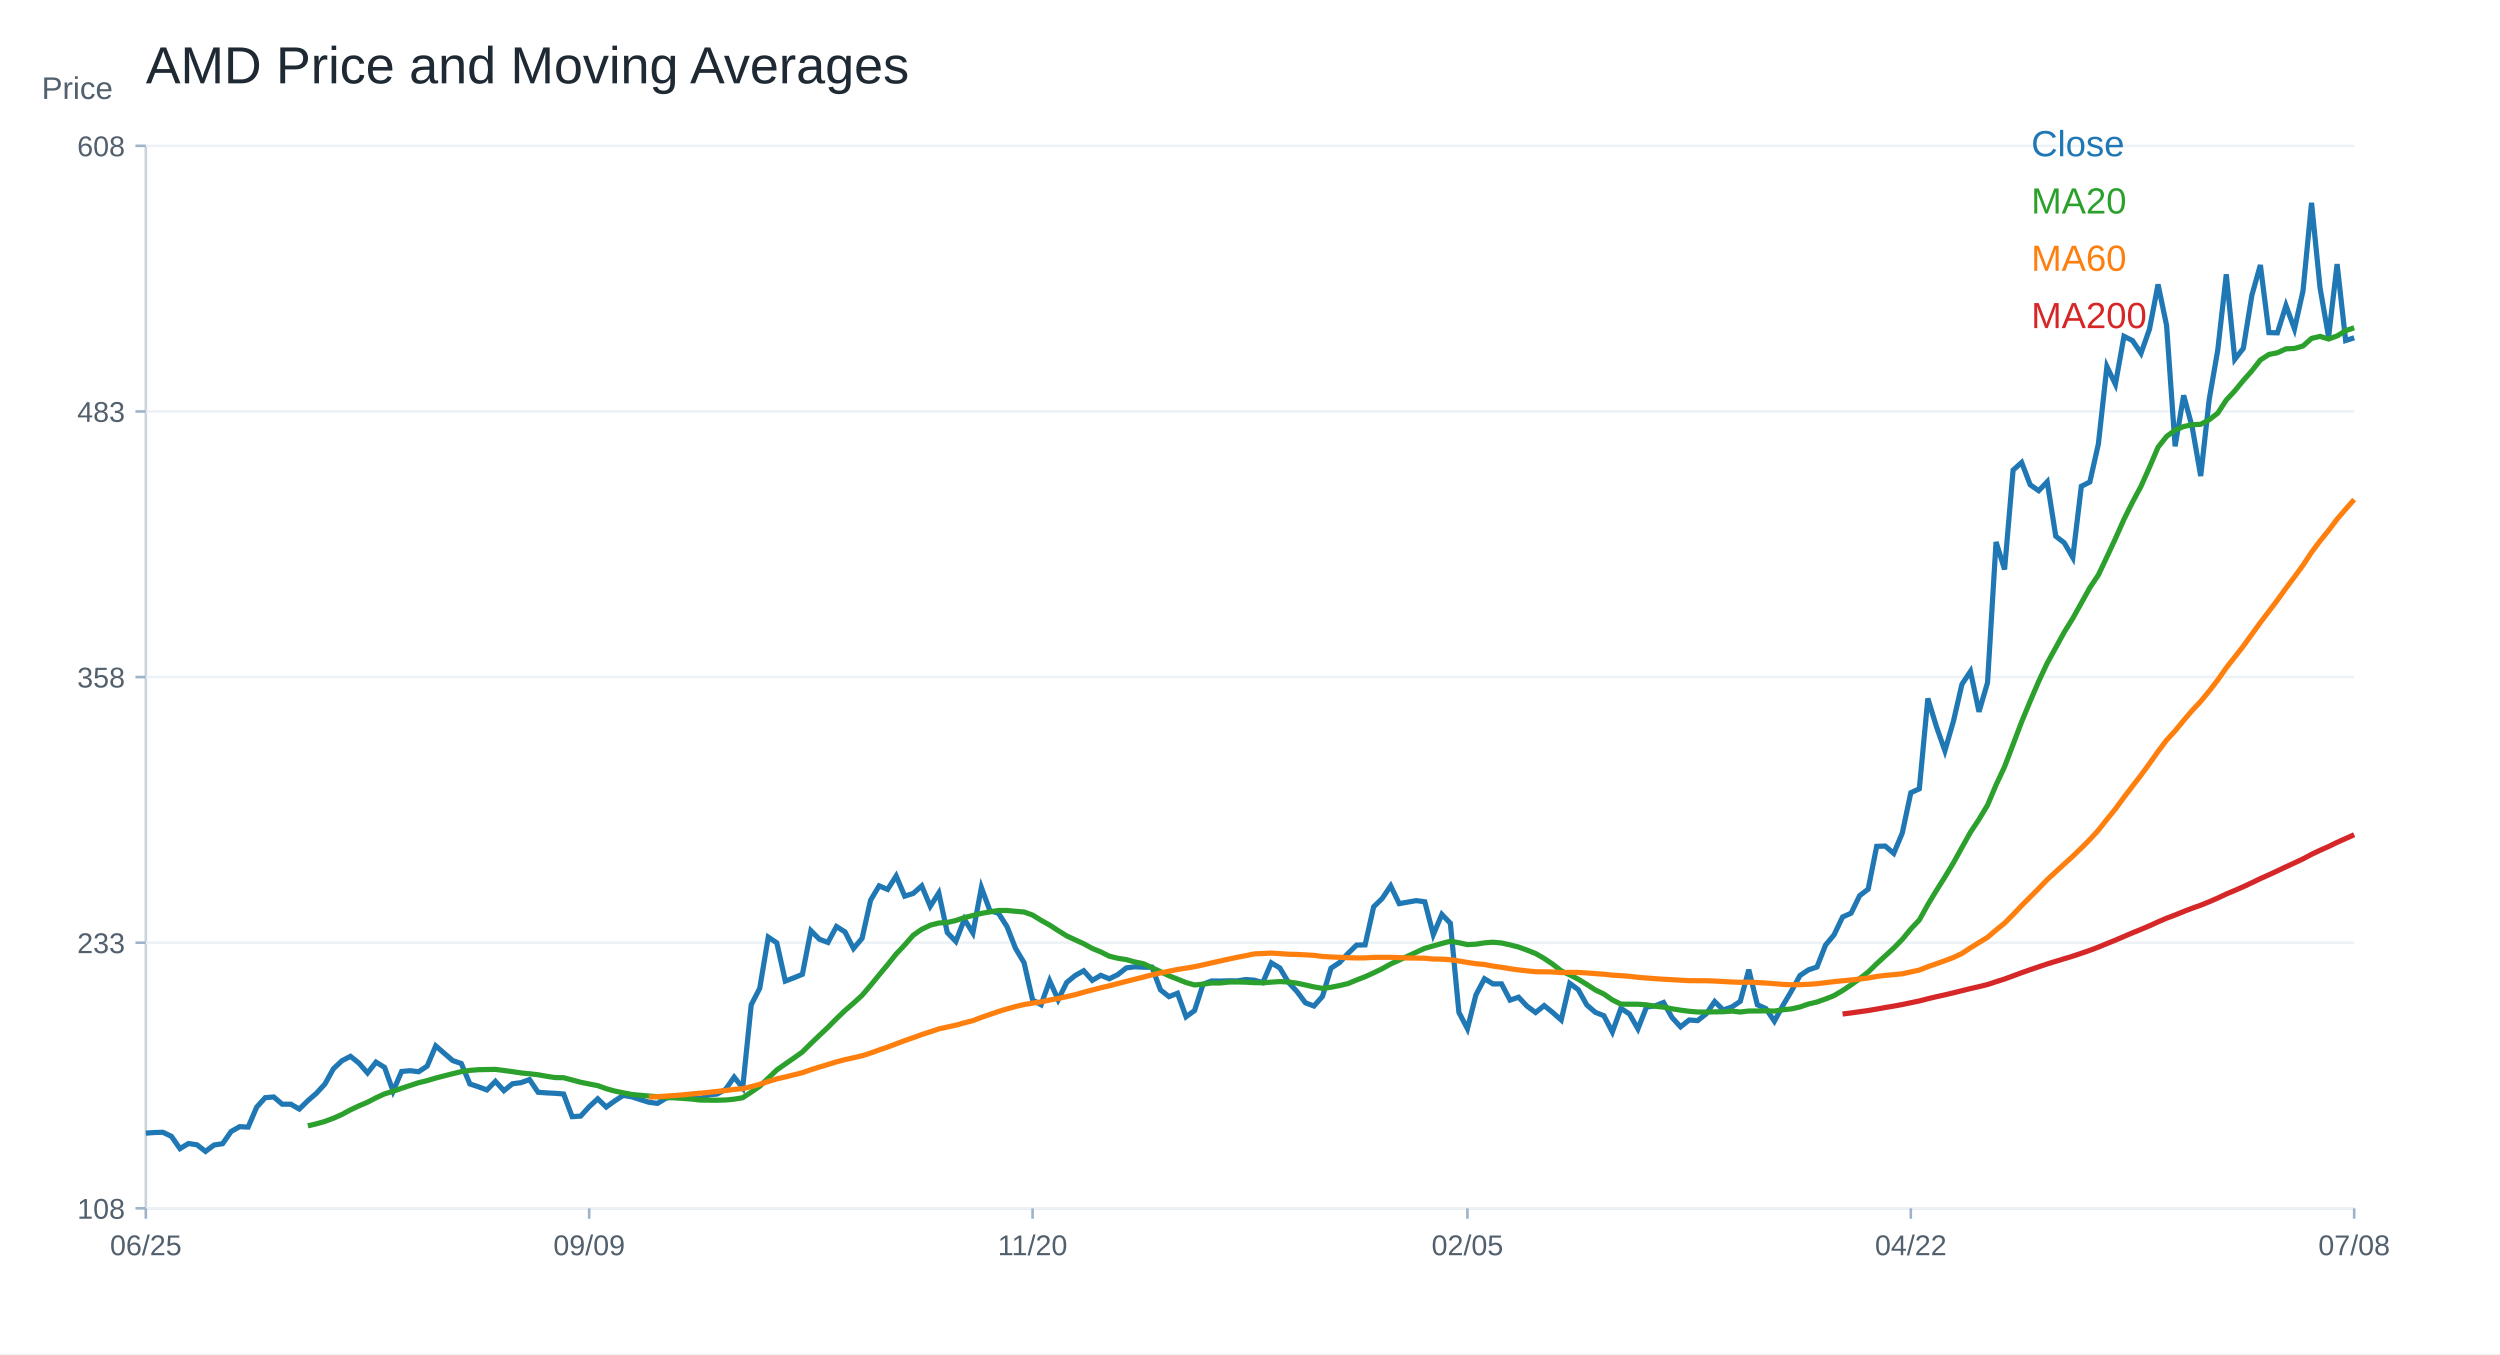
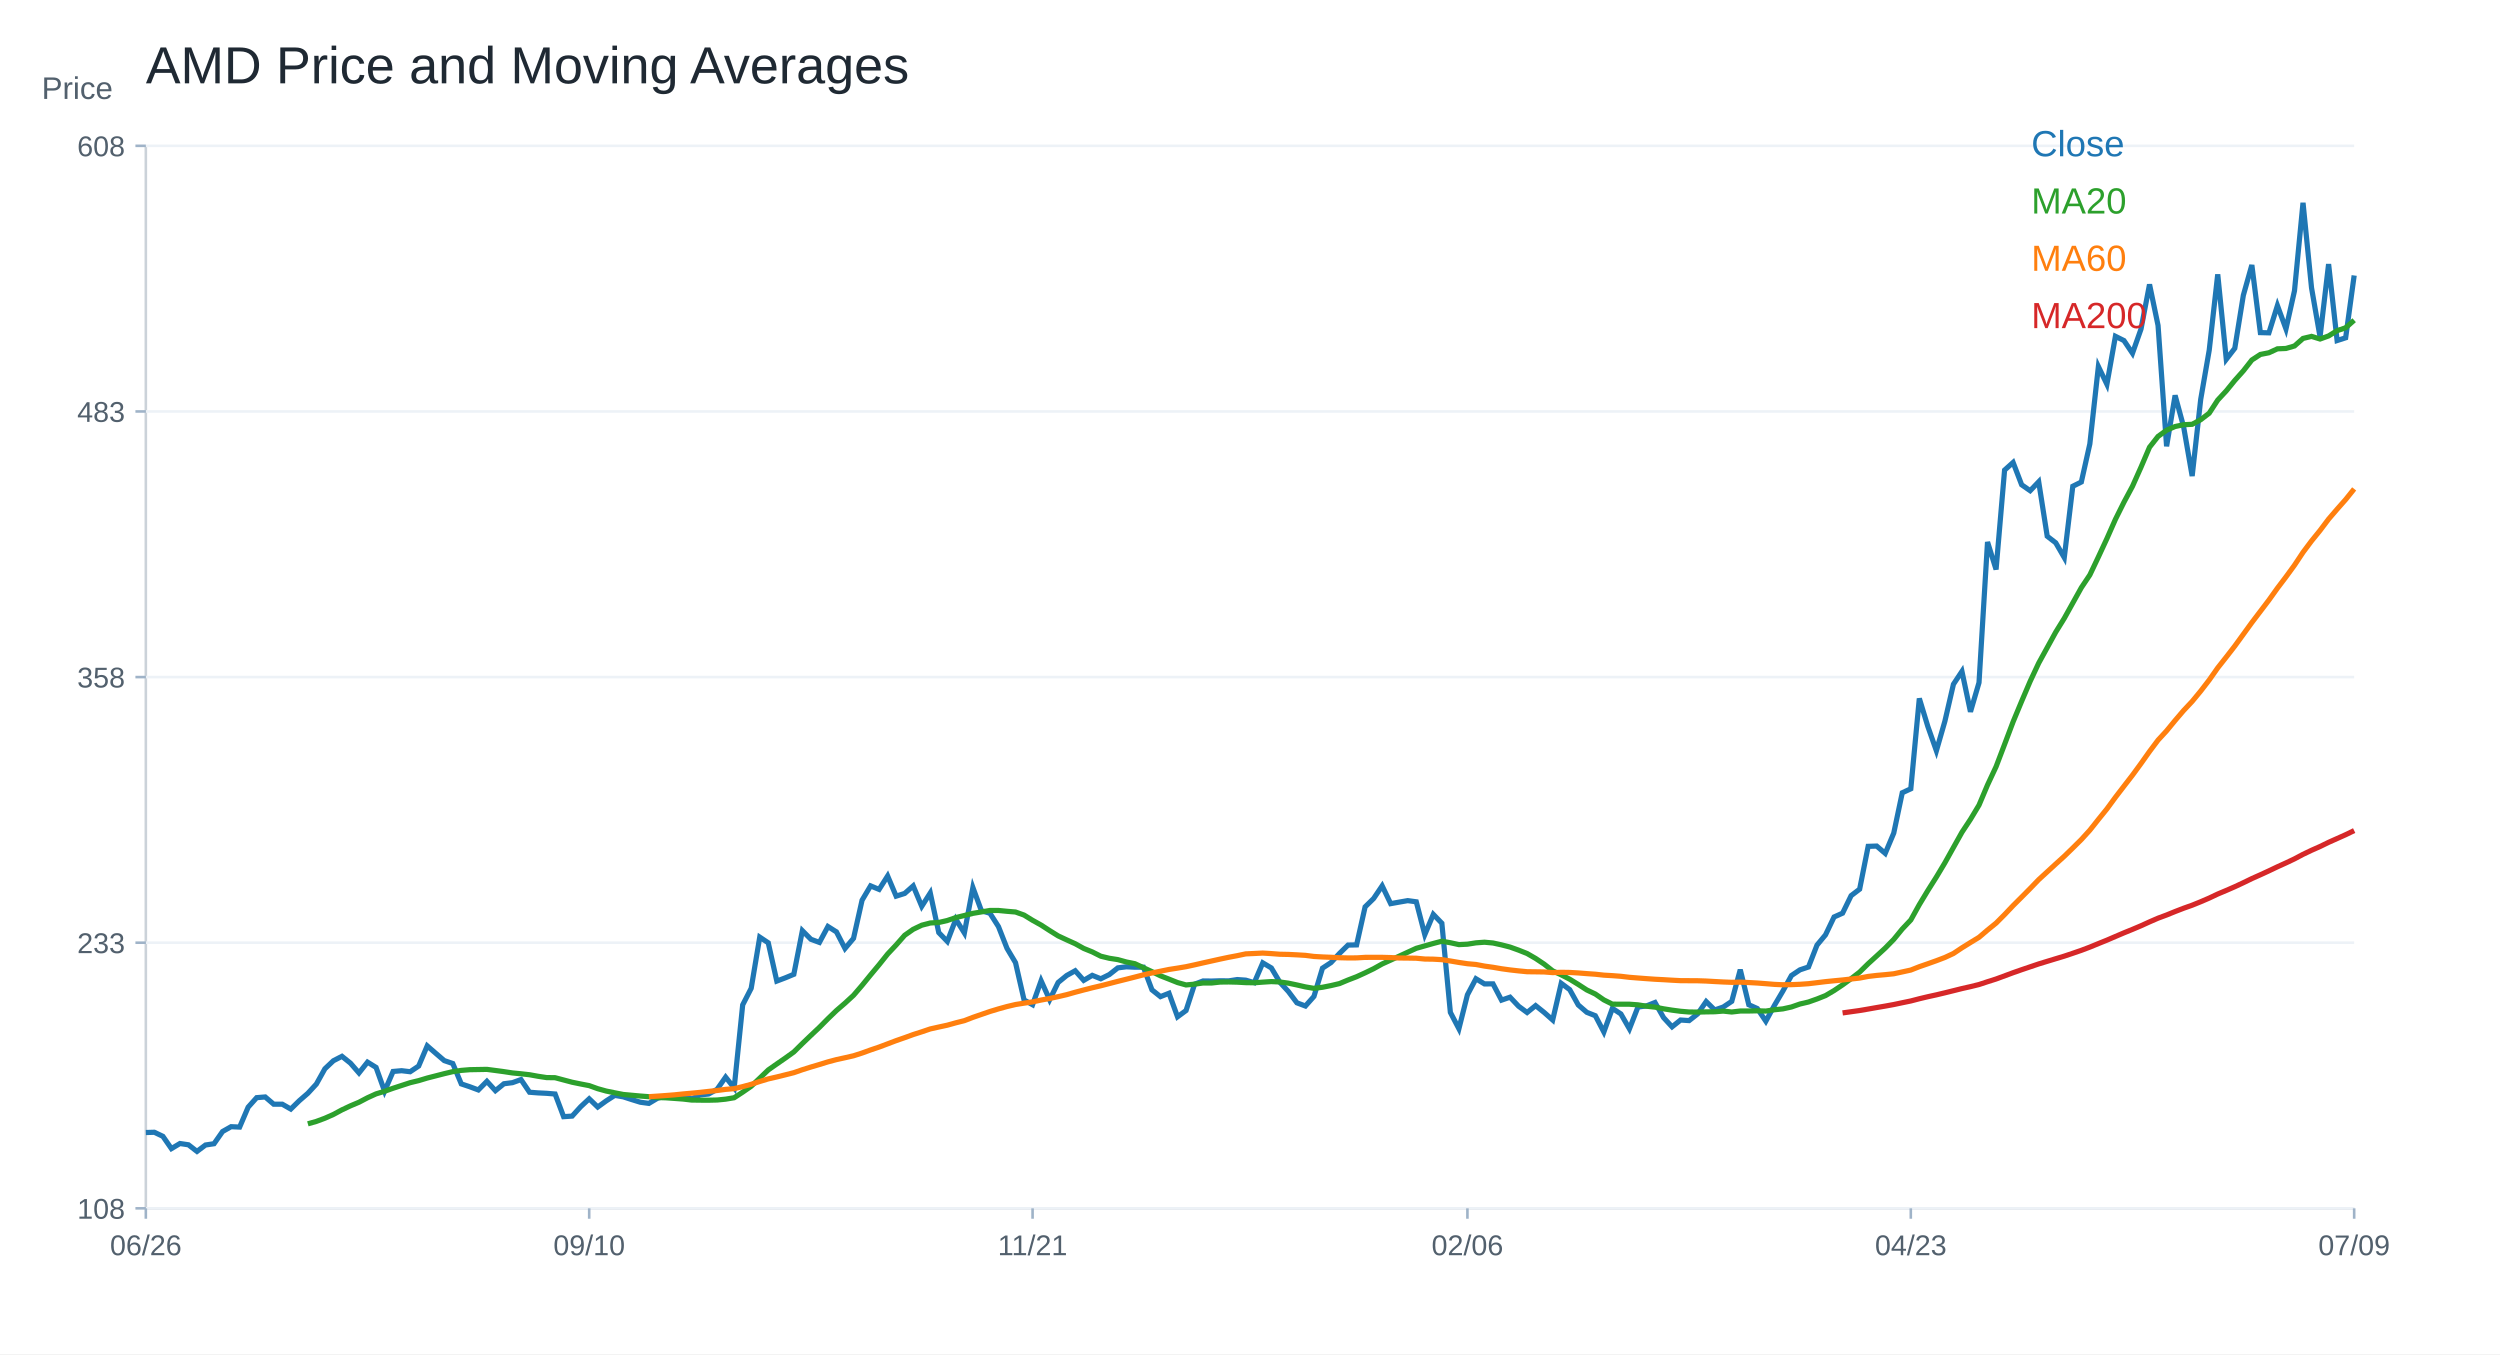
<svg xmlns="http://www.w3.org/2000/svg" width="960" height="520" viewBox="0 0 960 520">
  <rect width="100%" height="100%" fill="white" />
  <text x="56.00" y="32.00" font-size="20" font-family="Arial" fill="#1f2933" text-anchor="start">AMD Price and Moving Averages</text>
  <line x1="56" y1="464" x2="904" y2="464" stroke="#cbd2d9" />
  <line x1="56" y1="56" x2="56" y2="464" stroke="#cbd2d9" />
  <text x="16.00" y="38.00" font-size="12" font-family="Arial" fill="#52606d" text-anchor="start">Price</text>
  <line x1="56" y1="464.00" x2="904" y2="464.00" stroke="#edf2f7" />
  <line x1="52" y1="464.00" x2="56" y2="464.00" stroke="#9fb3c8" />
  <text x="48.00" y="468.00" font-size="11" font-family="Arial" fill="#52606d" text-anchor="end">108</text>
  <line x1="56" y1="362.00" x2="904" y2="362.00" stroke="#edf2f7" />
  <line x1="52" y1="362.00" x2="56" y2="362.00" stroke="#9fb3c8" />
  <text x="48.00" y="366.00" font-size="11" font-family="Arial" fill="#52606d" text-anchor="end">233</text>
  <line x1="56" y1="260.00" x2="904" y2="260.00" stroke="#edf2f7" />
  <line x1="52" y1="260.00" x2="56" y2="260.00" stroke="#9fb3c8" />
  <text x="48.00" y="264.00" font-size="11" font-family="Arial" fill="#52606d" text-anchor="end">358</text>
  <line x1="56" y1="158.00" x2="904" y2="158.00" stroke="#edf2f7" />
  <line x1="52" y1="158.00" x2="56" y2="158.00" stroke="#9fb3c8" />
  <text x="48.00" y="162.00" font-size="11" font-family="Arial" fill="#52606d" text-anchor="end">483</text>
  <line x1="56" y1="56.00" x2="904" y2="56.00" stroke="#edf2f7" />
  <line x1="52" y1="56.00" x2="56" y2="56.00" stroke="#9fb3c8" />
  <text x="48.00" y="60.00" font-size="11" font-family="Arial" fill="#52606d" text-anchor="end">608</text>
  <line x1="56.00" y1="464" x2="56.00" y2="468" stroke="#9fb3c8" />
-   <text x="56.00" y="482.00" font-size="11" font-family="Arial" fill="#52606d" text-anchor="middle">06/25</text>
+   <text x="56.00" y="482.00" font-size="11" font-family="Arial" fill="#52606d" text-anchor="middle">06/26</text>
  <line x1="226.25" y1="464" x2="226.25" y2="468" stroke="#9fb3c8" />
-   <text x="226.25" y="482.00" font-size="11" font-family="Arial" fill="#52606d" text-anchor="middle">09/09</text>
+   <text x="226.25" y="482.00" font-size="11" font-family="Arial" fill="#52606d" text-anchor="middle">09/10</text>
  <line x1="396.51" y1="464" x2="396.51" y2="468" stroke="#9fb3c8" />
-   <text x="396.51" y="482.00" font-size="11" font-family="Arial" fill="#52606d" text-anchor="middle">11/20</text>
+   <text x="396.51" y="482.00" font-size="11" font-family="Arial" fill="#52606d" text-anchor="middle">11/21</text>
  <line x1="563.49" y1="464" x2="563.49" y2="468" stroke="#9fb3c8" />
-   <text x="563.49" y="482.00" font-size="11" font-family="Arial" fill="#52606d" text-anchor="middle">02/05</text>
+   <text x="563.49" y="482.00" font-size="11" font-family="Arial" fill="#52606d" text-anchor="middle">02/06</text>
  <line x1="733.75" y1="464" x2="733.75" y2="468" stroke="#9fb3c8" />
-   <text x="733.75" y="482.00" font-size="11" font-family="Arial" fill="#52606d" text-anchor="middle">04/22</text>
+   <text x="733.75" y="482.00" font-size="11" font-family="Arial" fill="#52606d" text-anchor="middle">04/23</text>
  <line x1="904.00" y1="464" x2="904.00" y2="468" stroke="#9fb3c8" />
-   <text x="904.00" y="482.00" font-size="11" font-family="Arial" fill="#52606d" text-anchor="middle">07/08</text>
-   <polyline fill="none" stroke="#1f77b4" stroke-width="2" points="56.00,435.12 59.27,434.89 62.55,434.79 65.82,436.35 69.10,441.07 72.37,439.11 75.64,439.60 78.92,442.14 82.19,439.68 85.47,439.19 88.74,434.50 92.02,432.65 95.29,432.80 98.56,425.15 101.84,421.50 105.11,421.23 108.39,424.02 111.66,424.01 114.93,425.88 118.21,422.67 121.48,419.83 124.76,416.28 128.03,410.41 131.31,407.32 134.58,405.63 137.85,408.25 141.13,412.01 144.40,407.86 147.68,409.88 150.95,419.02 154.22,411.44 157.50,411.15 160.77,411.54 164.05,409.36 167.32,401.62 170.59,404.46 173.87,407.27 177.14,408.39 180.42,416.22 183.69,417.32 186.97,418.54 190.24,415.23 193.51,418.82 196.79,416.16 200.06,415.74 203.34,414.56 206.61,419.42 209.88,419.67 213.16,419.83 216.43,420.10 219.71,428.80 222.98,428.58 226.25,424.98 229.53,421.94 232.80,425.10 236.08,422.73 239.35,420.62 242.63,421.19 245.90,422.25 249.17,423.26 252.45,423.70 255.72,421.74 259.00,420.83 262.27,420.85 265.54,420.53 268.82,422.01 272.09,420.45 275.37,420.10 278.64,418.29 281.92,413.62 285.19,417.75 288.46,385.87 291.74,379.50 295.01,359.86 298.29,362.04 301.56,376.73 304.83,375.49 308.11,374.13 311.38,357.38 314.66,360.68 317.93,361.89 321.20,355.78 324.48,357.85 327.75,364.22 331.03,360.33 334.30,345.69 337.58,340.18 340.85,341.53 344.12,336.37 347.40,344.12 350.67,343.08 353.95,340.19 357.22,348.03 360.49,342.90 363.77,358.12 367.04,361.51 370.32,352.99 373.59,358.26 376.86,340.81 380.14,349.74 383.41,350.68 386.69,355.81 389.96,364.17 393.24,369.67 396.51,383.99 399.78,385.81 403.06,376.61 406.33,383.90 409.61,377.27 412.88,374.59 416.15,372.77 419.43,376.46 422.70,374.53 425.98,375.85 429.25,374.23 432.53,371.66 435.80,371.25 439.07,371.41 442.35,371.40 445.62,380.10 448.90,382.71 452.17,381.41 455.44,390.45 458.72,388.04 461.99,377.93 465.27,376.69 468.54,376.73 471.81,376.62 475.09,376.66 478.36,376.15 481.64,376.38 484.91,377.34 488.19,369.74 491.46,371.69 494.73,377.18 498.01,380.72 501.28,385.08 504.56,386.31 507.83,382.62 511.10,371.78 514.38,369.63 517.65,366.10 520.93,362.91 524.20,362.84 527.47,348.24 530.75,345.03 534.02,340.17 537.30,347.00 540.57,346.41 543.85,345.84 547.12,346.29 550.39,358.91 553.67,351.12 556.94,354.52 560.22,388.75 563.49,395.03 566.76,382.01 570.04,375.84 573.31,377.82 576.59,377.81 579.86,384.05 583.14,382.92 586.41,386.39 589.68,388.80 592.96,386.15 596.23,388.78 599.51,391.68 602.78,377.60 606.05,380.03 609.33,385.90 612.60,388.73 615.88,390.03 619.15,396.29 622.42,387.21 625.70,389.35 628.97,395.08 632.25,386.71 635.52,386.26 638.80,384.96 642.07,390.75 645.34,394.30 648.62,391.69 651.89,391.91 655.17,389.34 658.44,384.60 661.71,387.82 664.99,386.71 668.26,384.52 671.54,372.35 674.81,385.82 678.08,387.28 681.36,392.14 684.63,386.10 687.91,380.56 691.18,374.61 694.46,372.42 697.73,371.32 701.00,362.92 704.28,358.98 707.55,352.12 710.83,350.66 714.10,343.93 717.37,341.44 720.65,325.00 723.92,324.89 727.20,327.70 730.47,319.91 733.75,304.42 737.02,302.89 740.29,268.20 743.57,278.97 746.84,288.29 750.12,276.94 753.39,262.75 756.66,257.81 759.94,273.32 763.21,262.12 766.49,208.12 769.76,218.68 773.03,180.52 776.31,177.58 779.58,186.15 782.86,188.43 786.13,185.00 789.41,205.91 792.68,208.45 795.95,214.11 799.23,186.73 802.50,185.09 805.78,170.46 809.05,140.75 812.32,147.57 815.60,129.15 818.87,130.78 822.15,135.65 825.42,126.34 828.69,109.21 831.97,124.98 835.24,171.38 838.52,151.82 841.79,163.92 845.07,182.80 848.34,153.36 851.61,134.48 854.89,105.34 858.16,137.97 861.44,133.74 864.71,113.41 867.98,101.77 871.26,127.72 874.53,127.81 877.81,117.33 881.08,126.30 884.36,111.68 887.63,77.86 890.90,110.54 894.18,129.38 897.45,101.42 900.73,130.77 904.00,129.71" />
+   <text x="904.00" y="482.00" font-size="11" font-family="Arial" fill="#52606d" text-anchor="middle">07/09</text>
+   <polyline fill="none" stroke="#1f77b4" stroke-width="2" points="56.00,434.89 59.27,434.79 62.55,436.35 65.82,441.07 69.10,439.11 72.37,439.60 75.64,442.14 78.92,439.68 82.19,439.19 85.47,434.50 88.74,432.65 92.02,432.80 95.29,425.15 98.56,421.50 101.84,421.23 105.11,424.02 108.39,424.01 111.66,425.88 114.93,422.67 118.21,419.83 121.48,416.28 124.76,410.41 128.03,407.32 131.31,405.63 134.58,408.25 137.85,412.01 141.13,407.86 144.40,409.88 147.68,419.02 150.95,411.44 154.22,411.15 157.50,411.54 160.77,409.36 164.05,401.62 167.32,404.46 170.59,407.27 173.87,408.39 177.14,416.22 180.42,417.32 183.69,418.54 186.97,415.23 190.24,418.82 193.51,416.16 196.79,415.74 200.06,414.56 203.34,419.42 206.61,419.67 209.88,419.83 213.16,420.10 216.43,428.80 219.71,428.58 222.98,424.98 226.25,421.94 229.53,425.10 232.80,422.73 236.08,420.62 239.35,421.19 242.63,422.25 245.90,423.26 249.17,423.70 252.45,421.74 255.72,420.83 259.00,420.85 262.27,420.53 265.54,422.01 268.82,420.45 272.09,420.10 275.37,418.29 278.64,413.62 281.92,417.75 285.19,385.87 288.46,379.50 291.74,359.86 295.01,362.04 298.29,376.73 301.56,375.49 304.83,374.13 308.11,357.38 311.38,360.68 314.66,361.89 317.93,355.78 321.20,357.85 324.48,364.22 327.75,360.33 331.03,345.69 334.30,340.18 337.58,341.53 340.85,336.37 344.12,344.12 347.40,343.08 350.67,340.19 353.95,348.03 357.22,342.90 360.49,358.12 363.77,361.51 367.04,352.99 370.32,358.26 373.59,340.81 376.86,349.74 380.14,350.68 383.41,355.81 386.69,364.17 389.96,369.67 393.24,383.99 396.51,385.81 399.78,376.61 403.06,383.90 406.33,377.27 409.61,374.59 412.88,372.77 416.15,376.46 419.43,374.53 422.70,375.85 425.98,374.23 429.25,371.66 432.53,371.25 435.80,371.41 439.07,371.40 442.35,380.10 445.62,382.71 448.90,381.41 452.17,390.45 455.44,388.04 458.72,377.93 461.99,376.69 465.27,376.73 468.54,376.62 471.81,376.66 475.09,376.15 478.36,376.38 481.64,377.34 484.91,369.74 488.19,371.69 491.46,377.18 494.73,380.72 498.01,385.08 501.28,386.31 504.56,382.62 507.83,371.78 511.10,369.63 514.38,366.10 517.65,362.91 520.93,362.84 524.20,348.24 527.47,345.03 530.75,340.17 534.02,347.00 537.30,346.41 540.57,345.84 543.85,346.29 547.12,358.91 550.39,351.12 553.67,354.52 556.94,388.75 560.22,395.03 563.49,382.01 566.76,375.84 570.04,377.82 573.31,377.81 576.59,384.05 579.86,382.92 583.14,386.39 586.41,388.80 589.68,386.15 592.96,388.78 596.23,391.68 599.51,377.60 602.78,380.03 606.05,385.90 609.33,388.73 612.60,390.03 615.88,396.29 619.15,387.21 622.42,389.35 625.70,395.08 628.97,386.71 632.25,386.26 635.52,384.96 638.80,390.75 642.07,394.30 645.34,391.69 648.62,391.91 651.89,389.34 655.17,384.60 658.44,387.82 661.71,386.71 664.99,384.52 668.26,372.35 671.54,385.82 674.81,387.28 678.08,392.14 681.36,386.10 684.63,380.56 687.91,374.61 691.18,372.42 694.46,371.32 697.73,362.92 701.00,358.98 704.28,352.12 707.55,350.66 710.83,343.93 714.10,341.44 717.37,325.00 720.65,324.89 723.92,327.70 727.20,319.91 730.47,304.42 733.75,302.89 737.02,268.20 740.29,278.97 743.57,288.29 746.84,276.94 750.12,262.75 753.39,257.81 756.66,273.32 759.94,262.12 763.21,208.12 766.49,218.68 769.76,180.52 773.03,177.58 776.31,186.15 779.58,188.43 782.86,185.00 786.13,205.91 789.41,208.45 792.68,214.11 795.95,186.73 799.23,185.09 802.50,170.46 805.78,140.75 809.05,147.57 812.32,129.15 815.60,130.78 818.87,135.65 822.15,126.34 825.42,109.21 828.69,124.98 831.97,171.38 835.24,151.82 838.52,163.92 841.79,182.80 845.07,153.36 848.34,134.48 851.61,105.34 854.89,137.97 858.16,133.74 861.44,113.41 864.71,101.77 867.98,127.72 871.26,127.81 874.53,117.33 877.81,126.30 881.08,111.68 884.36,77.86 887.63,110.54 890.90,129.38 894.18,101.42 897.45,130.77 900.73,129.71 904.00,105.78" />
  <text x="780.00" y="60.00" font-size="14" font-family="Arial" fill="#1f77b4" text-anchor="start">Close</text>
-   <polyline fill="none" stroke="#2ca02c" stroke-width="2" points="118.21,432.32 121.48,431.55 124.76,430.62 128.03,429.40 131.31,427.95 134.58,426.18 137.85,424.64 141.13,423.26 144.40,421.54 147.68,420.05 150.95,419.05 154.22,417.89 157.50,416.82 160.77,415.75 164.05,414.96 167.32,413.97 170.59,413.13 173.87,412.29 177.14,411.51 180.42,411.03 183.69,410.76 186.97,410.70 190.24,410.64 193.51,411.07 196.79,411.51 200.06,412.01 203.34,412.33 206.61,412.70 209.88,413.29 213.16,413.79 216.43,413.84 219.71,414.71 222.98,415.58 226.25,416.25 229.53,416.88 232.80,418.06 236.08,418.97 239.35,419.64 242.63,420.28 245.90,420.58 249.17,420.88 252.45,421.13 255.72,421.46 259.00,421.56 262.27,421.79 265.54,422.03 268.82,422.41 272.09,422.46 275.37,422.48 278.64,422.40 281.92,422.08 285.19,421.53 288.46,419.39 291.74,417.12 295.01,414.01 298.29,410.86 301.56,408.56 304.83,406.30 308.11,403.95 311.38,400.71 314.66,397.58 317.93,394.49 321.20,391.19 324.48,388.04 327.75,385.21 331.03,382.20 334.30,378.38 337.58,374.37 340.85,370.44 344.12,366.35 347.40,362.87 350.67,359.14 353.95,356.85 357.22,355.28 360.49,354.43 363.77,354.23 367.04,353.47 370.32,352.35 373.59,351.55 376.86,350.73 380.14,350.18 383.41,349.62 386.69,349.62 389.96,349.94 393.24,350.21 396.51,351.39 399.78,353.40 403.06,355.22 406.33,357.34 409.61,359.38 412.88,360.91 416.15,362.39 419.43,364.20 422.70,365.53 425.98,367.18 429.25,367.98 432.53,368.49 435.80,369.40 439.07,370.06 442.35,371.59 445.62,373.11 448.90,374.71 452.17,375.99 455.44,377.30 458.72,378.22 461.99,377.92 465.27,377.46 468.54,377.47 471.81,377.11 475.09,377.07 478.36,377.15 481.64,377.33 484.91,377.38 488.19,377.14 491.46,376.93 494.73,377.08 498.01,377.53 501.28,378.22 504.56,378.97 507.83,379.53 511.10,379.11 514.38,378.46 517.65,377.69 520.93,376.32 524.20,375.06 527.47,373.57 530.75,371.99 534.02,370.16 537.30,368.68 540.57,367.17 543.85,365.65 547.12,364.15 550.39,363.22 553.67,362.29 556.94,361.43 560.22,362.01 563.49,362.73 566.76,362.57 570.04,362.05 573.31,361.81 576.59,362.11 579.86,362.83 583.14,363.67 586.41,364.85 589.68,366.15 592.96,368.04 596.23,370.23 599.51,372.81 602.78,374.34 606.05,376.02 609.33,378.02 612.60,380.14 615.88,381.70 619.15,383.96 622.42,385.59 625.70,385.62 628.97,385.62 632.25,385.86 635.52,386.38 638.80,386.74 642.07,387.38 645.34,387.90 648.62,388.33 651.89,388.61 655.17,388.64 658.44,388.56 661.71,388.51 664.99,388.26 668.26,388.61 671.54,388.23 674.81,388.22 678.08,388.15 681.36,388.25 684.63,387.75 687.91,387.41 691.18,386.68 694.46,385.54 697.73,384.77 701.00,383.61 704.28,382.31 707.55,380.38 710.83,378.19 714.10,375.81 717.37,373.28 720.65,370.07 723.92,367.08 727.20,364.07 730.47,360.73 733.75,356.73 737.02,353.26 740.29,347.37 743.57,341.96 746.84,336.77 750.12,331.31 753.39,325.42 756.66,319.58 759.94,314.62 763.21,309.16 766.49,301.42 769.76,294.41 773.03,285.83 776.31,277.17 779.58,269.28 782.86,261.63 786.13,254.63 789.41,248.68 792.68,242.72 795.95,237.43 799.23,231.55 802.50,225.66 805.78,220.77 809.05,213.86 812.32,206.82 815.60,199.43 818.87,192.84 822.15,186.73 825.42,179.38 828.69,171.73 831.97,167.58 835.24,165.21 838.52,163.78 841.79,163.09 845.07,162.93 848.34,161.17 851.61,158.65 854.89,153.62 858.16,150.09 861.44,146.08 864.71,142.41 867.98,138.24 871.26,136.11 874.53,135.46 877.81,133.95 881.08,133.81 884.36,132.85 887.63,129.96 890.90,129.17 894.18,130.18 897.45,129.00 900.73,126.97 904.00,125.87" />
+   <polyline fill="none" stroke="#2ca02c" stroke-width="2" points="118.21,431.55 121.48,430.62 124.76,429.40 128.03,427.95 131.31,426.18 134.58,424.64 137.85,423.26 141.13,421.54 144.40,420.05 147.68,419.05 150.95,417.89 154.22,416.82 157.50,415.75 160.77,414.96 164.05,413.97 167.32,413.13 170.59,412.29 173.87,411.51 177.14,411.03 180.42,410.76 183.69,410.70 186.97,410.64 190.24,411.07 193.51,411.51 196.79,412.01 200.06,412.33 203.34,412.70 206.61,413.29 209.88,413.79 213.16,413.84 216.43,414.71 219.71,415.58 222.98,416.25 226.25,416.88 229.53,418.06 232.80,418.97 236.08,419.64 239.35,420.28 242.63,420.58 245.90,420.88 249.17,421.13 252.45,421.46 255.72,421.56 259.00,421.79 262.27,422.03 265.54,422.41 268.82,422.46 272.09,422.48 275.37,422.40 278.64,422.08 281.92,421.53 285.19,419.39 288.46,417.12 291.74,414.01 295.01,410.86 298.29,408.56 301.56,406.30 304.83,403.95 308.11,400.71 311.38,397.58 314.66,394.49 317.93,391.19 321.20,388.04 324.48,385.21 327.75,382.20 331.03,378.38 334.30,374.37 337.58,370.44 340.85,366.35 344.12,362.87 347.40,359.14 350.67,356.85 353.95,355.28 357.22,354.43 360.49,354.23 363.77,353.47 367.04,352.35 370.32,351.55 373.59,350.73 376.86,350.18 380.14,349.62 383.41,349.62 386.69,349.94 389.96,350.21 393.24,351.39 396.51,353.40 399.78,355.22 403.06,357.34 406.33,359.38 409.61,360.91 412.88,362.39 416.15,364.20 419.43,365.53 422.70,367.18 425.98,367.98 429.25,368.49 432.53,369.40 435.80,370.06 439.07,371.59 442.35,373.11 445.62,374.71 448.90,375.99 452.17,377.30 455.44,378.22 458.72,377.92 461.99,377.46 465.27,377.47 468.54,377.11 471.81,377.07 475.09,377.15 478.36,377.33 481.64,377.38 484.91,377.14 488.19,376.93 491.46,377.08 494.73,377.53 498.01,378.22 501.28,378.97 504.56,379.53 507.83,379.11 511.10,378.46 514.38,377.69 517.65,376.32 520.93,375.06 524.20,373.57 527.47,371.99 530.75,370.16 534.02,368.68 537.30,367.17 540.57,365.65 543.85,364.15 547.12,363.22 550.39,362.29 553.67,361.43 556.94,362.01 560.22,362.73 563.49,362.57 566.76,362.05 570.04,361.81 573.31,362.11 576.59,362.83 579.86,363.67 583.14,364.85 586.41,366.15 589.68,368.04 592.96,370.23 596.23,372.81 599.51,374.34 602.78,376.02 606.05,378.02 609.33,380.14 612.60,381.70 615.88,383.96 619.15,385.59 622.42,385.62 625.70,385.62 628.97,385.86 632.25,386.38 635.52,386.74 638.80,387.38 642.07,387.90 645.34,388.33 648.62,388.61 651.89,388.64 655.17,388.56 658.44,388.51 661.71,388.26 664.99,388.61 668.26,388.23 671.54,388.22 674.81,388.15 678.08,388.25 681.36,387.75 684.63,387.41 687.91,386.68 691.18,385.54 694.46,384.77 697.73,383.61 701.00,382.31 704.28,380.38 707.55,378.19 710.83,375.81 714.10,373.28 717.37,370.07 720.65,367.08 723.92,364.07 727.20,360.73 730.47,356.73 733.75,353.26 737.02,347.37 740.29,341.96 743.57,336.77 746.84,331.31 750.12,325.42 753.39,319.58 756.66,314.62 759.94,309.16 763.21,301.42 766.49,294.41 769.76,285.83 773.03,277.17 776.31,269.28 779.58,261.63 782.86,254.63 786.13,248.68 789.41,242.72 792.68,237.43 795.95,231.55 799.23,225.66 802.50,220.77 805.78,213.86 809.05,206.82 812.32,199.43 815.60,192.84 818.87,186.73 822.15,179.38 825.42,171.73 828.69,167.58 831.97,165.21 835.24,163.78 838.52,163.09 841.79,162.93 845.07,161.17 848.34,158.65 851.61,153.62 854.89,150.09 858.16,146.08 861.44,142.41 864.71,138.24 867.98,136.11 871.26,135.46 874.53,133.95 877.81,133.81 881.08,132.85 884.36,129.96 887.63,129.17 890.90,130.18 894.18,129.00 897.45,126.97 900.73,125.87 904.00,122.96" />
  <text x="780.00" y="82.00" font-size="14" font-family="Arial" fill="#2ca02c" text-anchor="start">MA20</text>
-   <polyline fill="none" stroke="#ff7f0e" stroke-width="2" points="249.17,421.32 252.45,421.13 255.72,420.91 259.00,420.68 262.27,420.42 265.54,420.08 268.82,419.79 272.09,419.47 275.37,419.10 278.64,418.75 281.92,418.32 285.19,418.04 288.46,417.26 291.74,416.37 295.01,415.29 298.29,414.30 301.56,413.55 304.83,412.74 308.11,411.91 311.38,410.77 314.66,409.74 317.93,408.77 321.20,407.76 324.48,406.89 327.75,406.17 331.03,405.42 334.30,404.37 337.58,403.18 340.85,402.07 344.12,400.84 347.40,399.60 350.67,398.46 353.95,397.27 357.22,396.22 360.49,395.11 363.77,394.38 367.04,393.67 370.32,392.76 373.59,391.93 376.86,390.67 380.14,389.54 383.41,388.41 386.69,387.42 389.96,386.51 393.24,385.74 396.51,385.21 399.78,384.73 403.06,384.02 406.33,383.42 409.61,382.71 412.88,381.95 416.15,381.02 419.43,380.15 422.70,379.31 425.98,378.54 429.25,377.69 432.53,376.84 435.80,376.02 439.07,375.19 442.35,374.34 445.62,373.62 448.90,372.94 452.17,372.27 455.44,371.76 458.72,371.21 461.99,370.50 465.27,369.75 468.54,369.02 471.81,368.29 475.09,367.60 478.36,366.98 481.64,366.29 484.91,366.14 488.19,365.98 491.46,366.18 494.73,366.43 498.01,366.50 501.28,366.66 504.56,366.86 507.83,367.28 511.10,367.47 514.38,367.60 517.65,367.77 520.93,367.85 524.20,367.83 527.47,367.63 530.75,367.62 534.02,367.62 537.30,367.71 540.57,367.87 543.85,367.90 547.12,367.96 550.39,368.27 553.67,368.32 556.94,368.51 560.22,369.02 563.49,369.58 566.76,370.07 570.04,370.36 573.31,370.98 576.59,371.44 579.86,372.00 583.14,372.45 586.41,372.82 589.68,373.14 592.96,373.18 596.23,373.23 599.51,373.48 602.78,373.37 606.05,373.42 609.33,373.61 612.60,373.87 615.88,374.10 619.15,374.46 622.42,374.65 625.70,374.90 628.97,375.29 632.25,375.55 635.52,375.80 638.80,376.03 642.07,376.20 645.34,376.40 648.62,376.57 651.89,376.59 655.17,376.61 658.44,376.72 661.71,376.91 664.99,377.08 668.26,377.21 671.54,377.14 674.81,377.30 678.08,377.48 681.36,377.73 684.63,378.00 687.91,378.15 691.18,378.10 694.46,377.97 697.73,377.74 701.00,377.35 704.28,376.95 707.55,376.62 710.83,376.31 714.10,375.94 717.37,375.58 720.65,374.95 723.92,374.56 727.20,374.27 730.47,373.93 733.75,373.22 737.02,372.50 740.29,371.21 743.57,370.08 746.84,368.91 750.12,367.67 753.39,366.14 756.66,363.96 759.94,361.93 763.21,359.93 766.49,357.14 769.76,354.48 773.03,351.20 776.31,347.75 779.58,344.48 782.86,341.18 786.13,337.78 789.41,334.78 792.68,331.77 795.95,328.81 799.23,325.63 802.50,322.38 805.78,318.79 809.05,314.66 812.32,310.62 815.60,306.16 818.87,301.89 822.15,297.66 825.42,293.18 828.69,288.56 831.97,284.20 835.24,280.64 838.52,276.66 841.79,272.82 845.07,269.34 848.34,265.36 851.61,261.12 854.89,256.46 858.16,252.30 861.44,248.08 864.71,243.56 867.98,239.05 871.26,234.75 874.53,230.43 877.81,225.85 881.08,221.52 884.36,217.03 887.63,212.09 890.90,207.72 894.18,203.69 897.45,199.33 900.73,195.53 904.00,191.82" />
+   <polyline fill="none" stroke="#ff7f0e" stroke-width="2" points="249.17,421.13 252.45,420.91 255.72,420.68 259.00,420.42 262.27,420.08 265.54,419.79 268.82,419.47 272.09,419.10 275.37,418.75 278.64,418.32 281.92,418.04 285.19,417.26 288.46,416.37 291.74,415.29 295.01,414.30 298.29,413.55 301.56,412.74 304.83,411.91 308.11,410.77 311.38,409.74 314.66,408.77 317.93,407.76 321.20,406.89 324.48,406.17 327.75,405.42 331.03,404.37 334.30,403.18 337.58,402.07 340.85,400.84 344.12,399.60 347.40,398.46 350.67,397.27 353.95,396.22 357.22,395.11 360.49,394.38 363.77,393.67 367.04,392.76 370.32,391.93 373.59,390.67 376.86,389.54 380.14,388.41 383.41,387.42 386.69,386.51 389.96,385.74 393.24,385.21 396.51,384.73 399.78,384.02 403.06,383.42 406.33,382.71 409.61,381.95 412.88,381.02 416.15,380.15 419.43,379.31 422.70,378.54 425.98,377.69 429.25,376.84 432.53,376.02 435.80,375.19 439.07,374.34 442.35,373.62 445.62,372.94 448.90,372.27 452.17,371.76 455.44,371.21 458.72,370.50 461.99,369.75 465.27,369.02 468.54,368.29 471.81,367.60 475.09,366.98 478.36,366.29 481.64,366.14 484.91,365.98 488.19,366.18 491.46,366.43 494.73,366.50 498.01,366.66 501.28,366.86 504.56,367.28 507.83,367.47 511.10,367.60 514.38,367.77 517.65,367.85 520.93,367.83 524.20,367.63 527.47,367.62 530.75,367.62 534.02,367.71 537.30,367.87 540.57,367.90 543.85,367.96 547.12,368.27 550.39,368.32 553.67,368.51 556.94,369.02 560.22,369.58 563.49,370.07 566.76,370.36 570.04,370.98 573.31,371.44 576.59,372.00 579.86,372.45 583.14,372.82 586.41,373.14 589.68,373.18 592.96,373.23 596.23,373.48 599.51,373.37 602.78,373.42 606.05,373.61 609.33,373.87 612.60,374.10 615.88,374.46 619.15,374.65 622.42,374.90 625.70,375.29 628.97,375.55 632.25,375.80 635.52,376.03 638.80,376.20 642.07,376.40 645.34,376.57 648.62,376.59 651.89,376.61 655.17,376.72 658.44,376.91 661.71,377.08 664.99,377.21 668.26,377.14 671.54,377.30 674.81,377.48 678.08,377.73 681.36,378.00 684.63,378.15 687.91,378.10 691.18,377.97 694.46,377.74 697.73,377.35 701.00,376.95 704.28,376.62 707.55,376.31 710.83,375.94 714.10,375.58 717.37,374.95 720.65,374.56 723.92,374.27 727.20,373.93 730.47,373.22 733.75,372.50 737.02,371.21 740.29,370.08 743.57,368.91 746.84,367.67 750.12,366.14 753.39,363.96 756.66,361.93 759.94,359.93 763.21,357.14 766.49,354.48 769.76,351.20 773.03,347.75 776.31,344.48 779.58,341.18 782.86,337.78 786.13,334.78 789.41,331.77 792.68,328.81 795.95,325.63 799.23,322.38 802.50,318.79 805.78,314.66 809.05,310.62 812.32,306.16 815.60,301.89 818.87,297.66 822.15,293.18 825.42,288.56 828.69,284.20 831.97,280.64 835.24,276.66 838.52,272.82 841.79,269.34 845.07,265.36 848.34,261.12 851.61,256.46 854.89,252.30 858.16,248.08 861.44,243.56 864.71,239.05 867.98,234.75 871.26,230.43 874.53,225.85 877.81,221.52 881.08,217.03 884.36,212.09 887.63,207.72 890.90,203.69 894.18,199.33 897.45,195.53 900.73,191.82 904.00,187.74" />
  <text x="780.00" y="104.00" font-size="14" font-family="Arial" fill="#ff7f0e" text-anchor="start">MA60</text>
-   <polyline fill="none" stroke="#d62728" stroke-width="2" points="707.55,389.38 710.83,388.96 714.10,388.50 717.37,388.04 720.65,387.48 723.92,386.90 727.20,386.34 730.47,385.74 733.75,385.05 737.02,384.37 740.29,383.52 743.57,382.74 746.84,382.02 750.12,381.24 753.39,380.43 756.66,379.61 759.94,378.87 763.21,378.06 766.49,376.98 769.76,375.94 773.03,374.73 776.31,373.52 779.58,372.37 782.86,371.26 786.13,370.15 789.41,369.15 792.68,368.15 795.95,367.16 799.23,366.06 802.50,364.93 805.78,363.69 809.05,362.34 812.32,361.02 815.60,359.61 818.87,358.21 822.15,356.88 825.42,355.49 828.69,354.00 831.97,352.58 835.24,351.36 838.52,350.03 841.79,348.76 845.07,347.60 848.34,346.27 851.61,344.86 854.89,343.31 858.16,341.93 861.44,340.50 864.71,338.97 867.98,337.38 871.26,335.92 874.53,334.41 877.81,332.85 881.08,331.36 884.36,329.81 887.63,328.07 890.90,326.51 894.18,325.06 897.45,323.46 900.73,322.00 904.00,320.53" />
+   <polyline fill="none" stroke="#d62728" stroke-width="2" points="707.55,388.96 710.83,388.50 714.10,388.04 717.37,387.48 720.65,386.90 723.92,386.34 727.20,385.74 730.47,385.05 733.75,384.37 737.02,383.52 740.29,382.74 743.57,382.02 746.84,381.24 750.12,380.43 753.39,379.61 756.66,378.87 759.94,378.06 763.21,376.98 766.49,375.94 769.76,374.73 773.03,373.52 776.31,372.37 779.58,371.26 782.86,370.15 786.13,369.15 789.41,368.15 792.68,367.16 795.95,366.06 799.23,364.93 802.50,363.69 805.78,362.34 809.05,361.02 812.32,359.61 815.60,358.21 818.87,356.88 822.15,355.49 825.42,354.00 828.69,352.58 831.97,351.36 835.24,350.03 838.52,348.76 841.79,347.60 845.07,346.27 848.34,344.86 851.61,343.31 854.89,341.93 858.16,340.50 861.44,338.97 864.71,337.38 867.98,335.92 871.26,334.41 874.53,332.85 877.81,331.36 881.08,329.81 884.36,328.07 887.63,326.51 890.90,325.06 894.18,323.46 897.45,322.00 900.73,320.53 904.00,318.94" />
  <text x="780.00" y="126.00" font-size="14" font-family="Arial" fill="#d62728" text-anchor="start">MA200</text>
</svg>
